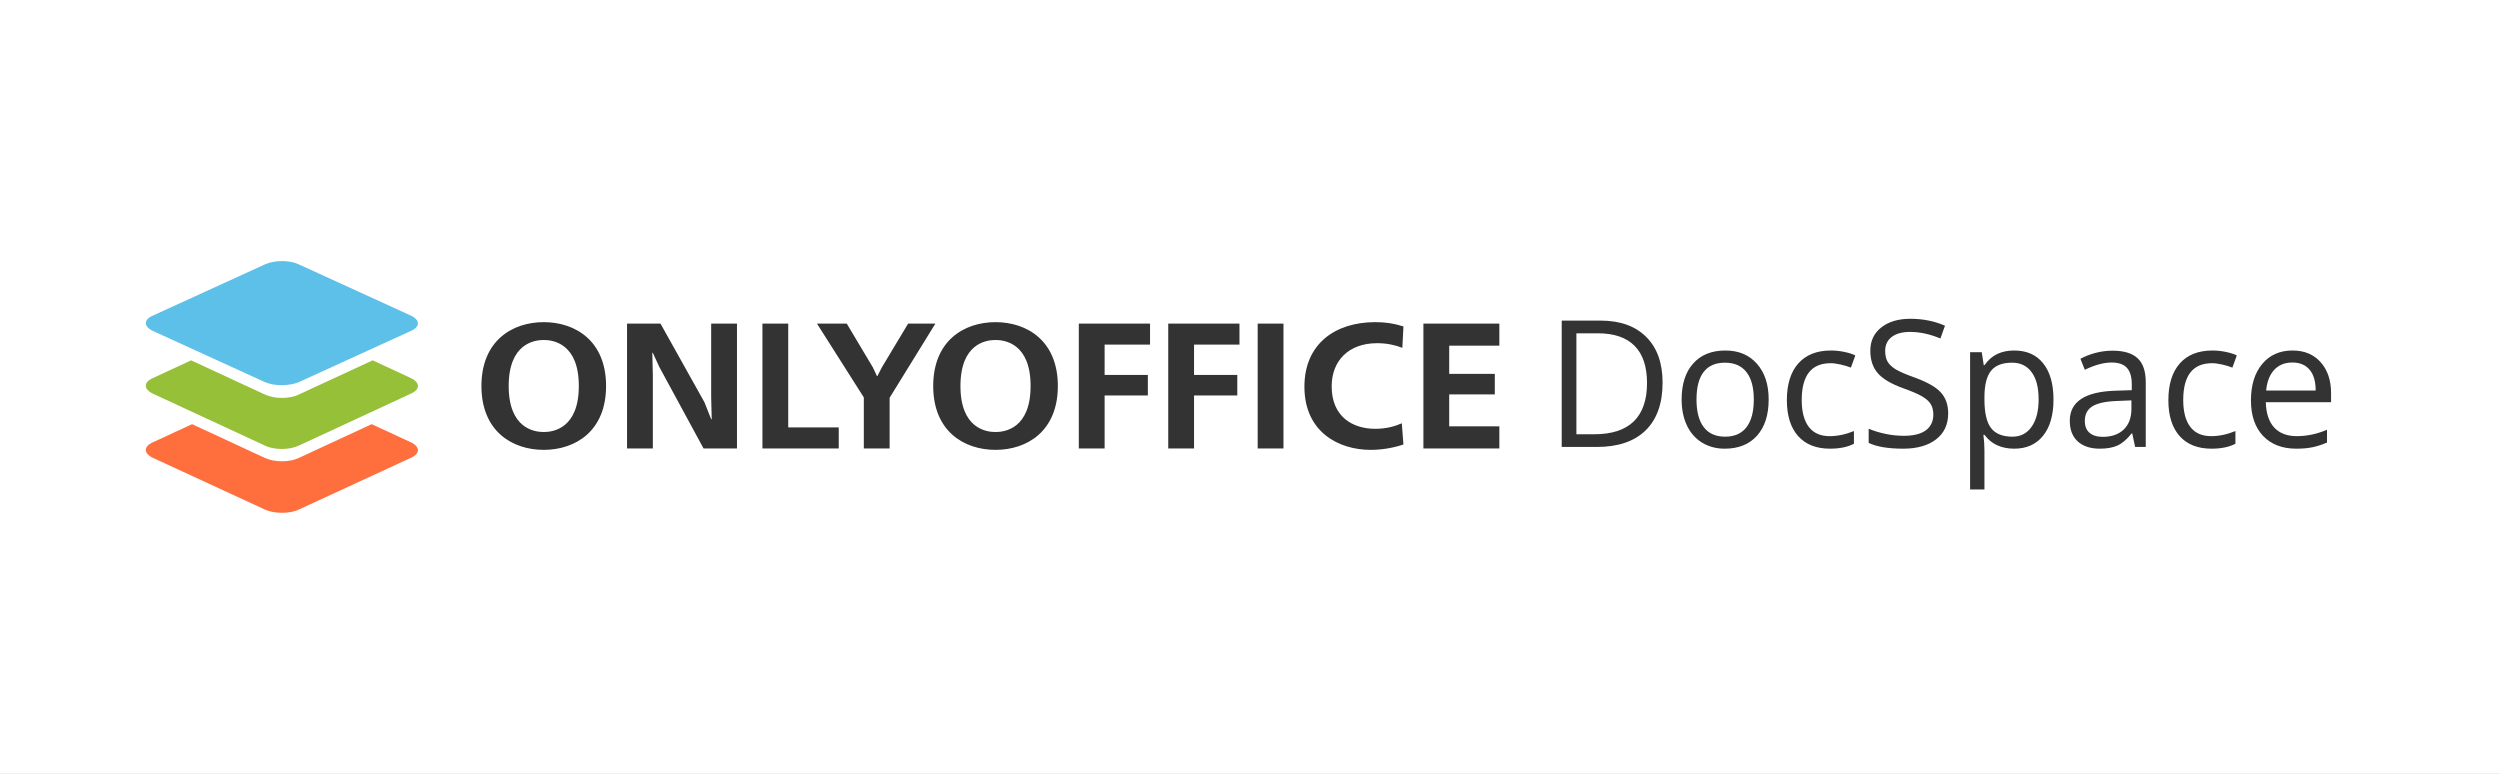
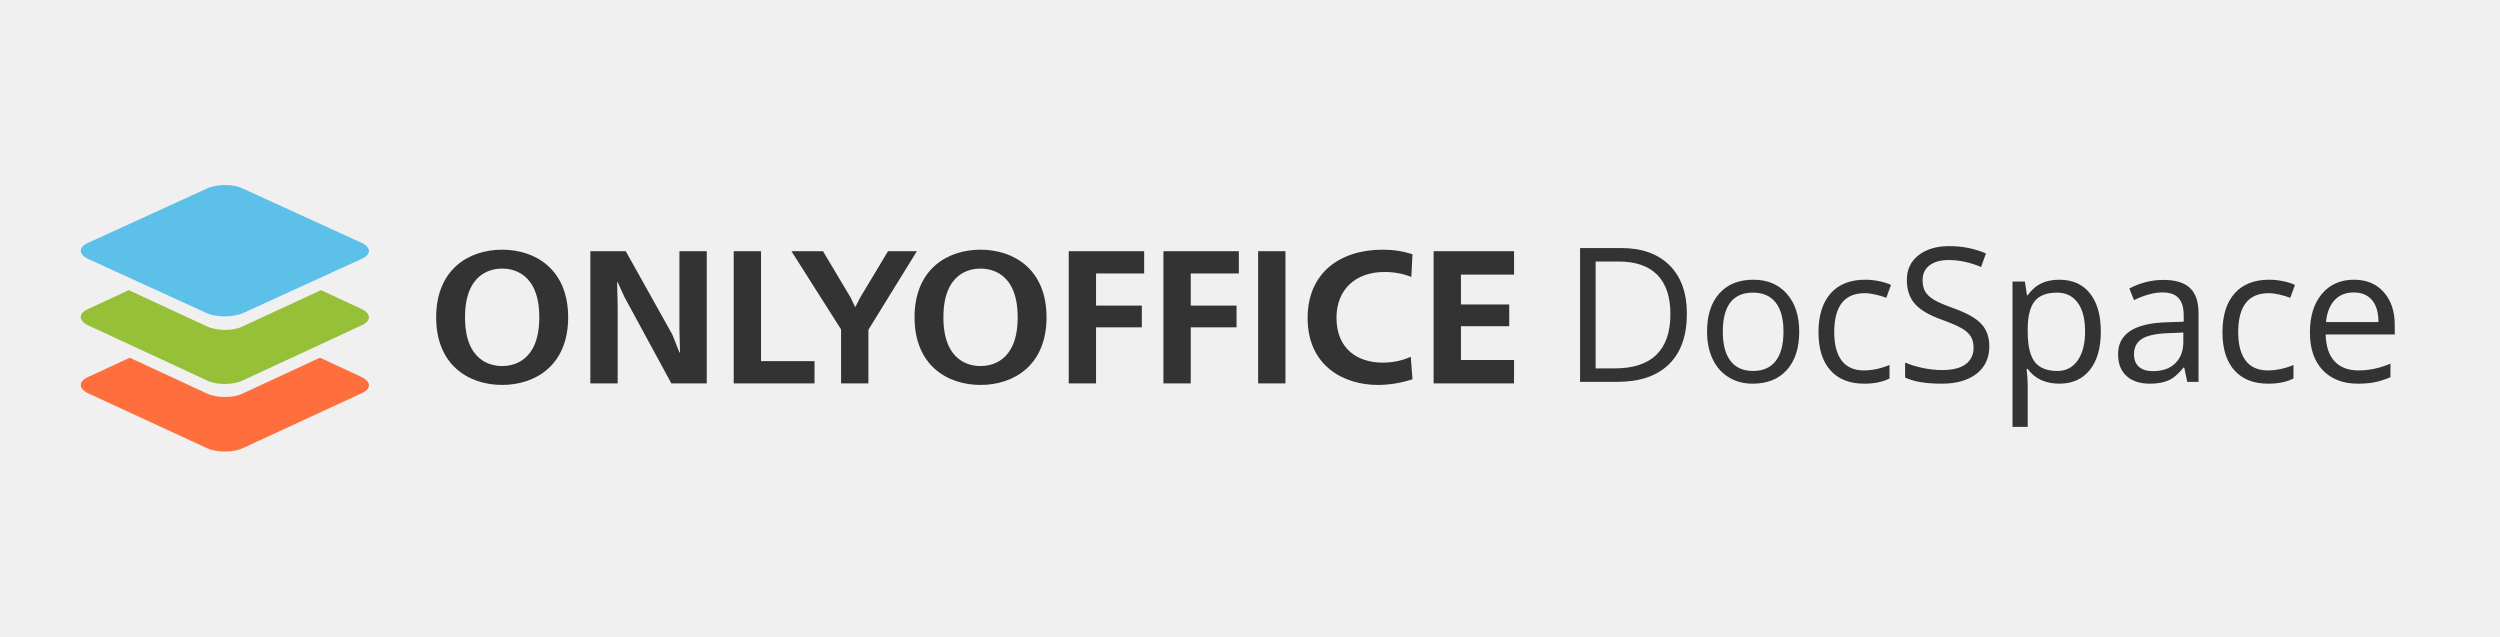
- <svg xmlns="http://www.w3.org/2000/svg" width="1520" height="470">
-   <path fill="#fff" d="M0 0h1520v470H0z" />
-   <path fill="#FF6F3D" d="m161.265 309.902-68.254-31.51c-5.814-2.751-5.814-7.002 0-9.503l23.763-11.003 44.238 20.506c5.814 2.751 15.167 2.751 20.729 0l44.238-20.506 23.762 11.003c5.814 2.751 5.814 7.002 0 9.503l-68.253 31.51c-5.309 2.501-14.662 2.501-20.223 0" />
-   <path fill="#95C038" d="m161.044 270.91-68.046-31.546c-5.796-2.754-5.796-7.011 0-9.514l23.186-10.766 44.86 20.78c5.796 2.755 15.121 2.755 20.665 0l44.86-20.78 23.185 10.766c5.797 2.754 5.797 7.01 0 9.514l-68.045 31.546c-5.796 2.754-15.121 2.754-20.665 0" />
-   <path fill="#5DC0E8" d="M161.044 232.322 92.998 201.23c-5.796-2.715-5.796-6.91 0-9.377l68.046-31.093c5.796-2.715 15.121-2.715 20.665 0l68.045 31.093c5.797 2.714 5.797 6.909 0 9.377l-68.045 31.092c-5.796 2.468-15.121 2.468-20.665 0" />
-   <path fill="#333" d="M1177.14 267.125c4.9-3.784 7.36-9.056 7.36-15.817 0-5.255-1.53-9.529-4.58-12.822-3.01-3.293-8.55-6.376-16.6-9.249-4.8-1.716-8.37-3.275-10.72-4.677-2.32-1.436-3.96-2.995-4.94-4.676q-1.47-2.575-1.47-6.569 0-5.412 3.99-8.46c2.66-2.032 6.36-3.048 11.09-3.048 5.99 0 12.15 1.331 18.49 3.994l2.79-7.777c-6.41-2.803-13.43-4.204-21.07-4.204-7.33 0-13.21 1.751-17.66 5.255s-6.67 8.215-6.67 14.135c0 5.64 1.52 10.212 4.57 13.715 3.08 3.503 8.2 6.534 15.34 9.091 5.12 1.822 8.92 3.451 11.41 4.887 2.52 1.436 4.31 3.013 5.36 4.729 1.09 1.682 1.63 3.854 1.63 6.516 0 4.029-1.51 7.182-4.52 9.459-3.02 2.242-7.5 3.363-13.45 3.363q-5.475 0-11.04-1.156c-3.71-.771-7.15-1.822-10.3-3.153v8.618c4.9 2.347 11.91 3.521 21.02 3.521 8.41 0 15.06-1.892 19.97-5.675m-176.65-5.413c6.91-6.726 10.36-16.43 10.36-29.112 0-11.876-3.31-21.124-9.94-27.745q-9.927-9.932-27.848-9.932h-23.541v76.826h21.283q19.39 0 29.686-10.037m-6.67-51.445q7.569 7.62 7.57 22.649-.001 15.396-8.043 23.278-8.041 7.83-24.013 7.83h-10.881v-61.376h12.981q14.871 0 22.386 7.619m74.44 54.651c4.73-5.29 7.09-12.63 7.09-22.018 0-9.144-2.38-16.395-7.15-21.755-4.73-5.36-11.12-8.04-19.18-8.04-8.34 0-14.85 2.627-19.54 7.882q-7.05 7.83-7.05 21.913c0 6.06 1.09 11.35 3.26 15.869s5.26 7.988 9.25 10.405c4 2.417 8.56 3.626 13.71 3.626 8.34 0 14.88-2.628 19.61-7.882m-32.37-5.203c-2.95-3.853-4.42-9.458-4.42-16.815 0-7.427 1.46-13.015 4.36-16.763q4.365-5.623 12.93-5.623c5.78 0 10.14 1.909 13.09 5.728 2.97 3.784 4.46 9.336 4.46 16.658 0 7.392-1.49 13.014-4.46 16.868-2.95 3.818-7.27 5.728-12.99 5.728-5.7 0-10.03-1.927-12.97-5.781m76.74 13.085c-8.33 0-14.8-2.557-19.39-7.672-4.55-5.15-6.83-12.419-6.83-21.808 0-9.634 2.31-17.078 6.94-22.333q6.99-7.882 19.86-7.882c2.77 0 5.53.298 8.31.893q4.14.893 6.51 2.102l-2.68 7.409c-1.93-.77-4.03-1.401-6.31-1.891-2.27-.526-4.29-.788-6.04-.788q-17.55 0-17.55 22.385 0 10.615 4.26 16.29c2.87 3.783 7.11 5.675 12.71 5.675 4.8 0 9.73-1.033 14.77-3.1v7.724c-3.85 1.997-8.71 2.996-14.56 2.996m111.99 0c-3.75 0-7.19-.683-10.3-2.05-3.09-1.401-5.68-3.538-7.78-6.411h-.63q.63 5.046.63 9.564v23.7h-8.72v-83.447h7.09l1.21 7.882h.42q3.36-4.73 7.83-6.831c2.98-1.401 6.39-2.102 10.25-2.102 7.63 0 13.52 2.61 17.65 7.83 4.17 5.219 6.25 12.541 6.25 21.965 0 9.459-2.12 16.815-6.35 22.07q-6.315 7.83-17.55 7.83m-1.26-52.286q-8.835 0-12.78 4.887c-2.62 3.258-3.97 8.443-4.04 15.554v1.945c0 8.092 1.35 13.89 4.04 17.393q4.05 5.202 12.99 5.203c4.97 0 8.86-2.015 11.66-6.043 2.84-4.029 4.25-9.582 4.25-16.658 0-7.182-1.41-12.682-4.25-16.501-2.8-3.853-6.76-5.78-11.87-5.78m73.06 43.037 1.74 8.198h6.46v-39.306c0-6.727-1.66-11.613-4.99-14.661q-4.935-4.572-15.24-4.572c-3.4 0-6.79.438-10.19 1.313q-5.055 1.314-9.3 3.626l2.67 6.674c6.07-2.942 11.5-4.414 16.3-4.414q6.405 0 9.3 3.258 2.94 3.206 2.94 9.984v3.574l-9.78.315q-27.9.84-27.9 18.287c0 5.43 1.61 9.616 4.84 12.559 3.25 2.942 7.74 4.414 13.45 4.414 4.27 0 7.83-.631 10.66-1.892 2.88-1.296 5.75-3.748 8.62-7.357zm-5.2-2.417c-3.08 2.978-7.34 4.467-12.77 4.467q-5.145 0-8.04-2.47c-1.89-1.647-2.84-4.046-2.84-7.199 0-4.029 1.53-6.989 4.58-8.881q4.62-2.89 15.03-3.258l8.72-.368v5.203q0 8.039-4.68 12.506m53.36 11.666c-8.33 0-14.8-2.557-19.38-7.672-4.56-5.15-6.83-12.419-6.83-21.808q0-14.45 6.93-22.333 6.99-7.882 19.86-7.882 4.155 0 8.31.893c2.76.596 4.94 1.296 6.51 2.102l-2.68 7.409c-1.92-.77-4.03-1.401-6.3-1.891-2.28-.526-4.29-.788-6.04-.788-11.71 0-17.56 7.461-17.56 22.385q0 10.615 4.26 16.29c2.87 3.783 7.11 5.675 12.71 5.675 4.81 0 9.73-1.033 14.77-3.1v7.724c-3.85 1.997-8.7 2.996-14.56 2.996m31.35-7.777c4.94 5.184 11.67 7.777 20.18 7.777q5.835 0 9.93-.894c2.77-.56 5.69-1.506 8.78-2.837v-7.777q-9.09 3.888-18.39 3.888c-5.89 0-10.46-1.751-13.72-5.254q-4.83-5.256-5.1-15.397h39.68v-5.518c0-7.777-2.11-14.03-6.31-18.759q-6.3-7.147-17.13-7.147c-7.71 0-13.86 2.733-18.44 8.198-4.56 5.464-6.83 12.839-6.83 22.122q0 13.82 7.35 21.598m6.73-40.095c2.77-3.013 6.46-4.519 11.08-4.519 4.56 0 8.06 1.472 10.52 4.414 2.45 2.908 3.67 7.112 3.67 12.612h-30.11c.49-5.325 2.11-9.494 4.84-12.507M292.71 234.69c0-27.548 18.78-38.827 37.893-38.827 19.112 0 37.893 11.279 37.893 38.827s-18.781 38.827-37.893 38.827-37.893-11.28-37.893-38.827m59.214 0c0-25.704-15.465-27.982-21.321-27.982-5.855 0-21.322 2.278-21.322 27.982s15.467 27.982 21.322 27.982c5.856 0 21.321-2.278 21.321-27.982m45.005 37.959h-15.688V196.73h20.326l26.735 47.829 4.09 10.304h.331l-.331-13.449V196.73h15.686v75.919h-20.327l-26.956-49.672-3.866-8.46h-.332l.332 13.449zm66.629 0h46.398v-12.797h-30.709V196.73h-15.689zm61.645-31.018-28.504-44.901h18.119l15.909 26.68 2.429 5.206h.331l2.653-5.206 16.017-26.68h16.573l-27.841 45.118v30.801h-15.686zm80.075-45.768c-19.109 0-37.891 11.279-37.891 38.827s18.782 38.827 37.891 38.827c19.113 0 37.895-11.28 37.895-38.827 0-27.548-18.782-38.827-37.895-38.827m0 10.845c5.856 0 21.322 2.278 21.322 27.982s-15.466 27.982-21.322 27.982-21.322-2.278-21.322-27.982 15.467-27.982 21.322-27.982m66.326 65.941h-15.686V196.73h43.307v12.798h-27.621v18.438h26.292v12.472h-26.292zm38.686 0h15.689v-32.211h26.295v-12.472h-26.295v-18.438h27.617V196.73H710.29zm70.064 0h-15.686V196.73h15.686zm71.942-15.292c-3.867 1.735-9.279 3.362-16.126 3.362-13.921 0-26.515-7.483-26.515-25.812 0-15.509 10.274-26.247 27.618-26.247 5.855 0 10.828 1.085 15.358 2.82l.659-13.014c-5.855-1.844-11.045-2.603-17.12-2.603-24.306 0-43.087 13.123-43.087 39.261 0 27.656 20.99 38.393 40.211 38.393 6.188 0 13.15-.976 19.996-3.254zm59.311 15.292h-46.175V196.73h46.175v13.449h-30.489v17.136h27.729v12.472h-27.729v19.414h30.489z" />
+ <svg xmlns="http://www.w3.org/2000/svg" width="864" height="220">
+   <path fill="#FF6F3D" d="m71.62 154.933-41.082-18.966c-3.5-1.656-3.5-4.215 0-5.72l14.302-6.623 26.627 12.343c3.5 1.656 9.13 1.656 12.477 0l26.627-12.343 14.303 6.623c3.499 1.656 3.499 4.215 0 5.72l-41.082 18.966c-3.195 1.505-8.825 1.505-12.172 0" />
+   <path fill="#95C038" d="M71.487 131.464 30.53 112.476c-3.49-1.658-3.49-4.22 0-5.727l13.955-6.48 27.002 12.508c3.489 1.658 9.1 1.658 12.438 0l27.001-12.508 13.956 6.48c3.489 1.658 3.489 4.219 0 5.727l-40.957 18.988c-3.489 1.657-9.101 1.657-12.438 0" />
+   <path fill="#5DC0E8" d="M71.487 108.237 30.53 89.522c-3.49-1.633-3.49-4.158 0-5.644l40.957-18.714c3.489-1.634 9.1-1.634 12.438 0l40.957 18.714c3.489 1.634 3.489 4.16 0 5.644l-40.957 18.715c-3.489 1.485-9.101 1.485-12.438 0" />
+   <path fill="#333" d="M683.077 129.185q4.428-3.416 4.429-9.52 0-4.745-2.752-7.718-2.72-2.973-9.995-5.567-4.334-1.55-6.452-2.815-2.089-1.296-2.973-2.815-.887-1.549-.887-3.953 0-3.259 2.404-5.092 2.403-1.835 6.674-1.835 5.408 0 11.132 2.404l1.678-4.681q-5.789-2.53-12.684-2.53-6.61 0-10.627 3.162t-4.016 8.509q-.001 5.091 2.752 8.255 2.783 3.162 9.234 5.472 4.618 1.644 6.865 2.941 2.276 1.297 3.224 2.847.983 1.518.982 3.922 0 3.637-2.72 5.693-2.72 2.024-8.096 2.024-3.291 0-6.644-.696-3.352-.695-6.2-1.897v5.187q4.431 2.12 12.654 2.119 7.59 0 12.018-3.416m-106.323-3.258q6.232-6.072 6.231-17.522.001-10.722-5.978-16.7-5.977-5.978-16.764-5.978h-14.169v46.241h12.81q11.67 0 17.87-6.041m-4.017-30.965q4.556 4.587 4.556 13.632 0 9.268-4.84 14.012-4.84 4.713-14.454 4.713h-6.549V90.376h7.813q8.952 0 13.474 4.586m44.804 32.895q4.27-4.776 4.269-13.253 0-8.255-4.303-13.094-4.268-4.84-11.543-4.84-7.527 0-11.765 4.745-4.24 4.713-4.238 13.189-.001 5.472 1.96 9.552 1.962 4.08 5.565 6.262 3.609 2.183 8.256 2.183 7.529 0 11.799-4.744m-19.484-3.132q-2.658-3.479-2.657-10.121 0-6.705 2.626-10.09 2.624-3.384 7.78-3.384 5.218 0 7.877 3.448 2.687 3.416 2.688 10.026 0 6.673-2.688 10.153-2.659 3.447-7.814 3.447t-7.812-3.479m46.195 7.876q-7.528 0-11.671-4.618-4.113-4.65-4.113-13.126 0-8.698 4.177-13.442 4.205-4.745 11.954-4.745 2.498 0 4.999.538 2.497.538 3.921 1.265l-1.614 4.46a23.5 23.5 0 0 0-3.795-1.139q-2.056-.474-3.637-.474-10.564 0-10.564 13.474 0 6.388 2.562 9.805 2.593 3.416 7.654 3.416 4.333 0 8.889-1.867v4.65q-3.481 1.803-8.762 1.803m67.402 0q-3.384 0-6.199-1.234-2.783-1.264-4.68-3.858h-.38q.38 3.036.38 5.756v14.265h-5.252V97.303h4.27l.729 4.744h.253q2.024-2.847 4.712-4.111 2.689-1.266 6.167-1.266 6.897 0 10.627 4.713 3.764 4.713 3.764 13.221 0 8.54-3.827 13.284-3.795 4.713-10.564 4.713m-.758-31.471q-5.313 0-7.687 2.941-2.372 2.942-2.434 9.363v1.17q0 7.307 2.434 10.469 2.437 3.132 7.813 3.131 4.49 0 7.022-3.637 2.562-3.638 2.56-10.026.002-6.484-2.56-9.932-2.53-3.479-7.148-3.479m43.98 25.904 1.045 4.934h3.89V108.31q0-6.073-3.005-8.825-2.973-2.751-9.173-2.751-3.067 0-6.136.79-3.036.79-5.597 2.183l1.612 4.017q5.473-2.657 9.805-2.657 3.858 0 5.599 1.961 1.77 1.929 1.77 6.009v2.151l-5.884.19q-16.793.505-16.794 11.007 0 4.902 2.91 7.559 2.941 2.657 8.098 2.657 3.858 0 6.419-1.139 2.595-1.17 5.188-4.428zm-3.132-1.455q-2.783 2.69-7.685 2.689-3.101 0-4.84-1.487-1.707-1.486-1.707-4.333-.001-3.638 2.752-5.345 2.782-1.74 9.046-1.961l5.249-.222v3.131q0 4.84-2.815 7.528m32.12 7.022q-7.527 0-11.67-4.618-4.112-4.65-4.111-13.126 0-8.698 4.174-13.442 4.208-4.745 11.955-4.745 2.5 0 4.998.538 2.5.538 3.922 1.265l-1.612 4.46a23.6 23.6 0 0 0-3.797-1.139q-2.056-.474-3.636-.474-10.565 0-10.565 13.474 0 6.388 2.562 9.805 2.594 3.416 7.654 3.416 4.334 0 8.888-1.867v4.65q-3.478 1.803-8.762 1.803m18.868-4.681q4.459 4.681 12.146 4.681 3.51 0 5.978-.538 2.497-.506 5.283-1.708v-4.681q-5.474 2.341-11.072 2.341-5.313 0-8.256-3.163-2.91-3.163-3.066-9.267h23.88v-3.322q-.001-7.022-3.796-11.291-3.796-4.302-10.311-4.302-6.96 0-11.103 4.934-4.11 4.935-4.111 13.316 0 8.319 4.428 13m4.048-24.133q2.5-2.72 6.673-2.72 4.113 0 6.328 2.657 2.214 2.625 2.213 7.59h-18.123q.443-4.808 2.909-7.527m-656.043 5.875c0-16.58 11.304-23.37 22.808-23.37s22.808 6.79 22.808 23.37-11.304 23.37-22.808 23.37-22.808-6.789-22.808-23.37m35.641 0c0-15.47-9.308-16.842-12.833-16.842-3.524 0-12.834 1.371-12.834 16.842 0 15.472 9.31 16.843 12.834 16.843 3.525 0 12.833-1.371 12.833-16.843m27.089 22.848h-9.443V86.814h12.235l16.091 28.789 2.462 6.201h.2l-.2-8.094V86.814h9.442v45.696h-12.236l-16.224-29.898-2.327-5.092h-.2l.2 8.095zm40.104 0h27.927v-7.703h-18.484V86.814h-9.443zm37.104-18.67-17.156-27.026h10.905L294 102.873l1.462 3.134h.2l1.596-3.134 9.641-16.059h9.975l-16.757 27.157v18.539h-9.442zm48.198-27.548c-11.502 0-22.807 6.79-22.807 23.37s11.305 23.37 22.807 23.37c11.504 0 22.809-6.789 22.809-23.37 0-16.58-11.305-23.37-22.809-23.37m0 6.528c3.524 0 12.834 1.371 12.834 16.842 0 15.472-9.31 16.843-12.834 16.843-3.525 0-12.834-1.371-12.834-16.843 0-15.47 9.309-16.842 12.834-16.842m39.922 39.69h-9.442V86.814h26.067v7.704h-16.625v11.097h15.825v7.507h-15.825zm23.285 0h9.443v-19.388h15.827v-7.507h-15.827V94.518h16.623v-7.704H402.08zm42.172 0h-9.442V86.814h9.442zm43.302-9.204c-2.328 1.044-5.585 2.023-9.707 2.023-8.378 0-15.959-4.504-15.959-15.536 0-9.335 6.184-15.798 16.623-15.798 3.525 0 6.518.653 9.244 1.697l.397-7.833c-3.524-1.11-6.648-1.567-10.305-1.567-14.629 0-25.934 7.9-25.934 23.631 0 16.647 12.634 23.109 24.204 23.109 3.724 0 7.914-.587 12.035-1.958zm35.699 9.204H495.46V86.814h27.793v8.095h-18.351v10.314h16.69v7.507h-16.69v11.686h18.351z" />
</svg>
